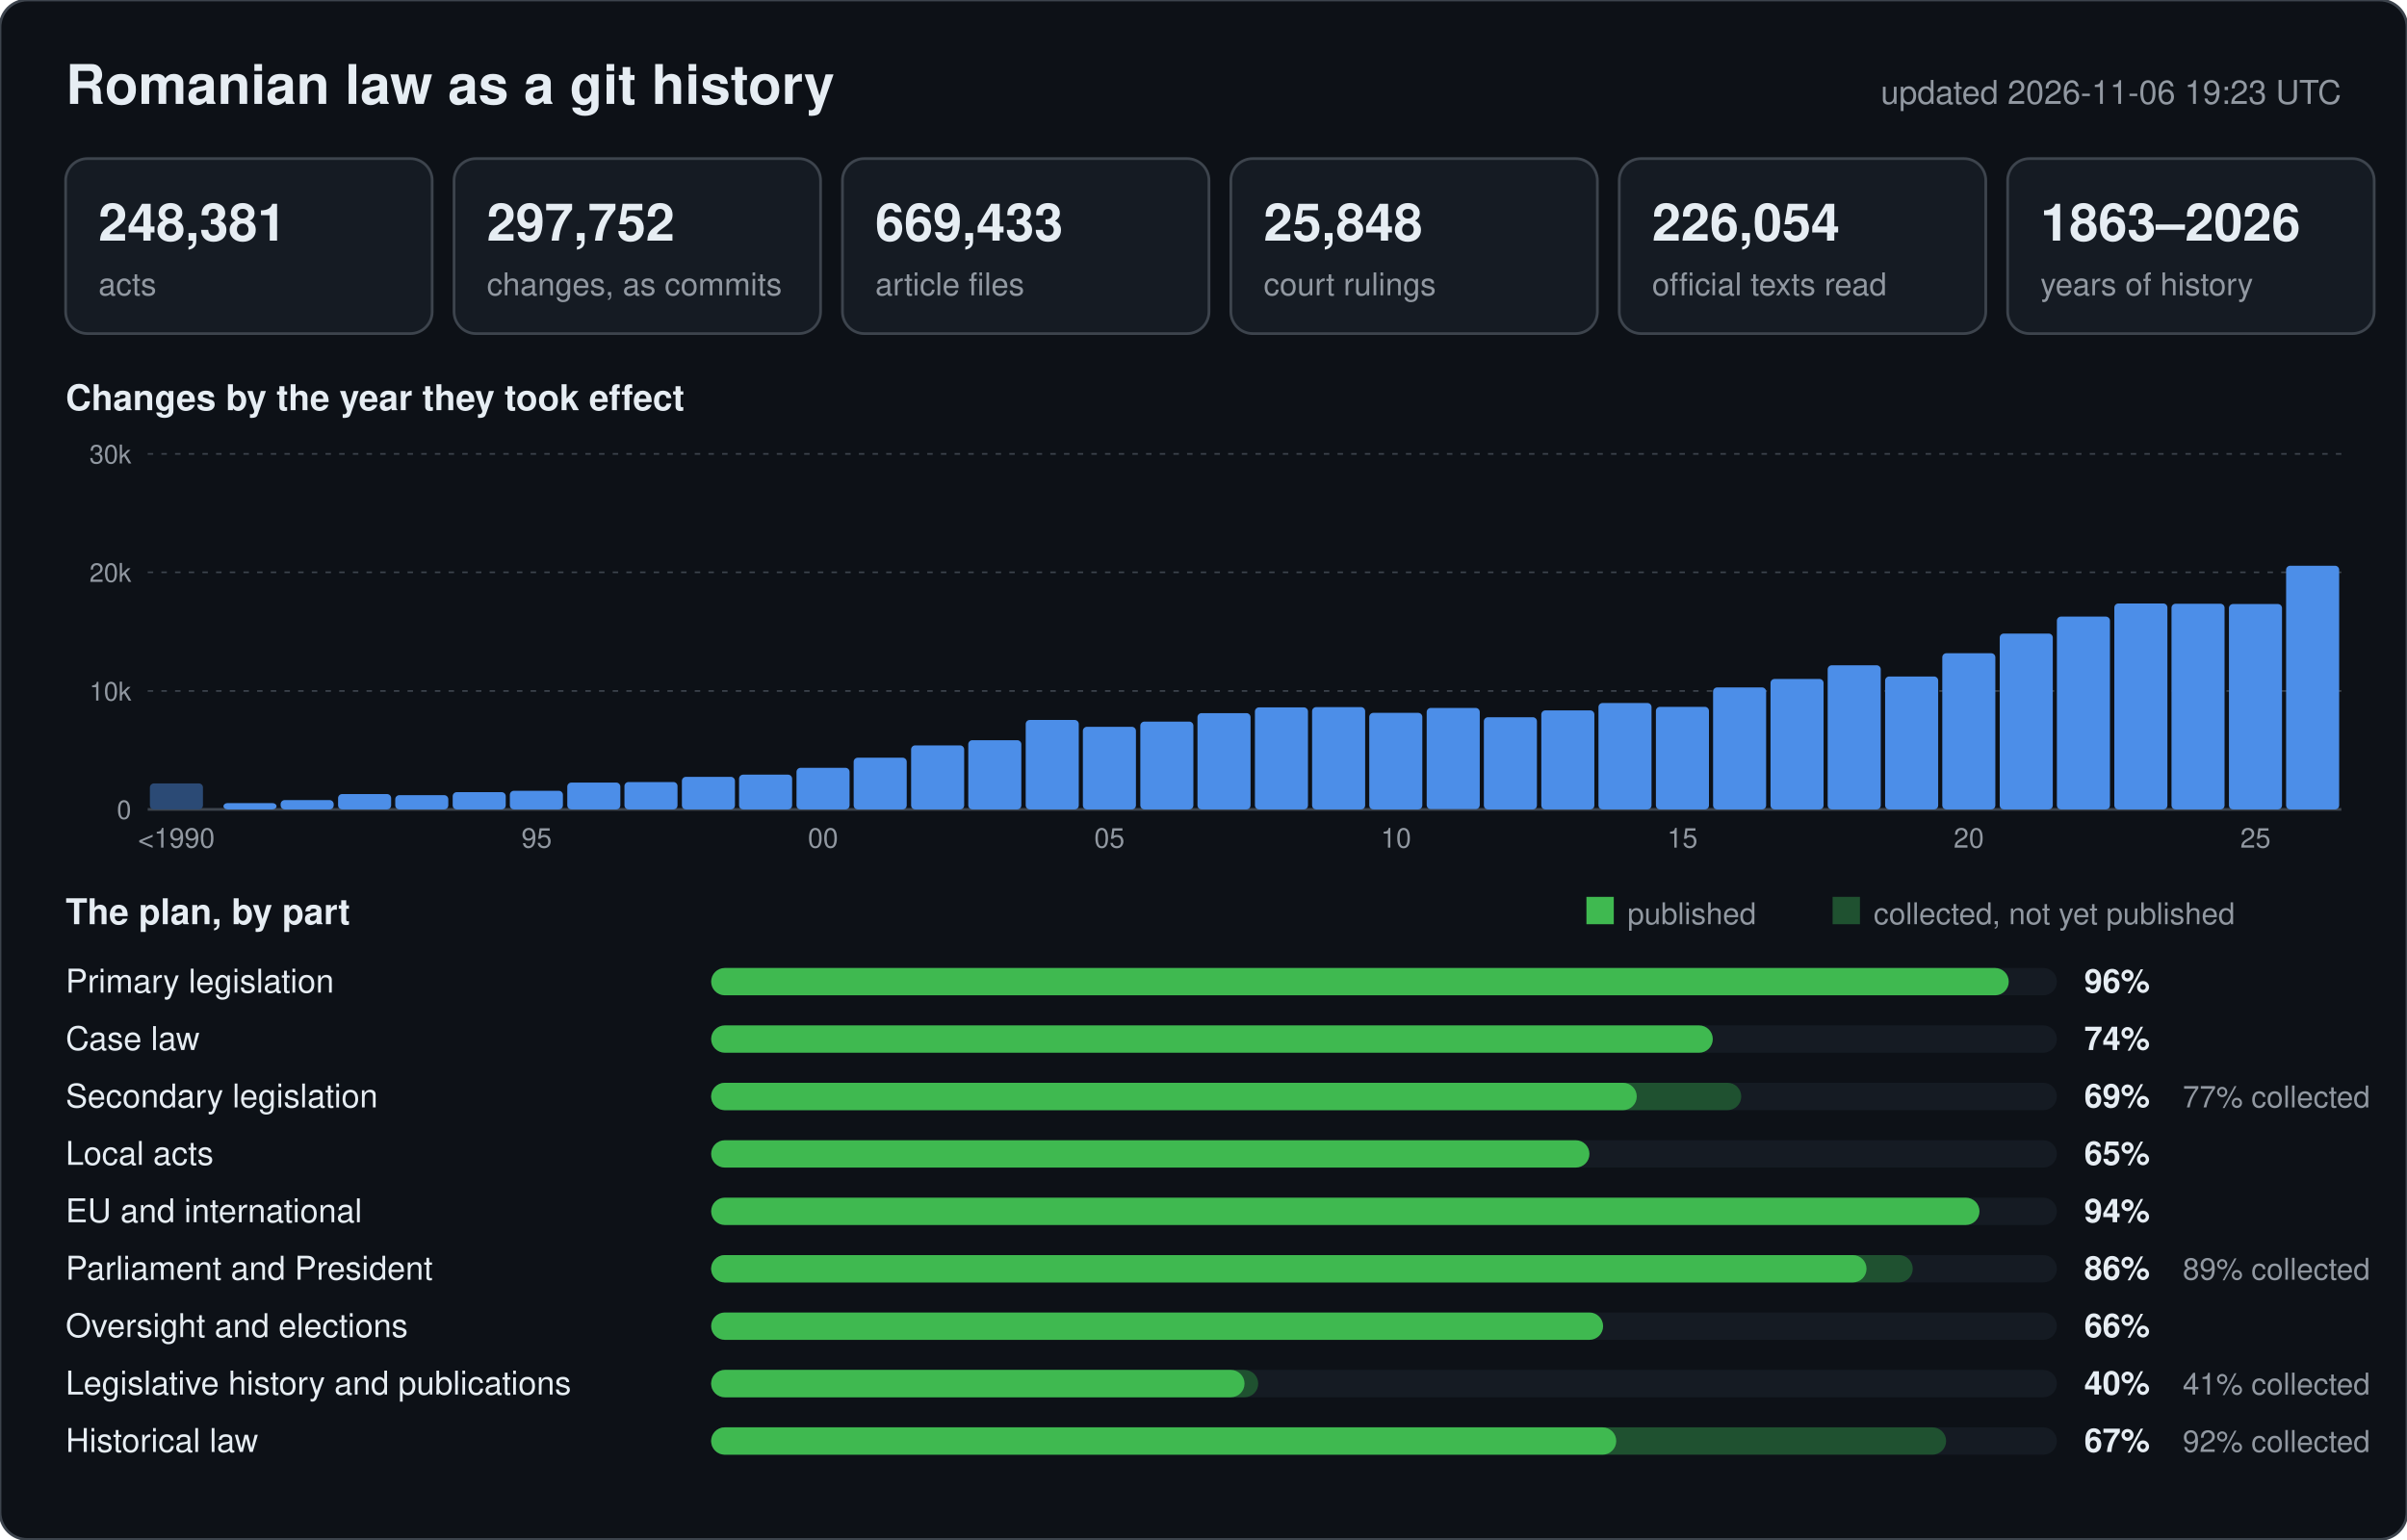
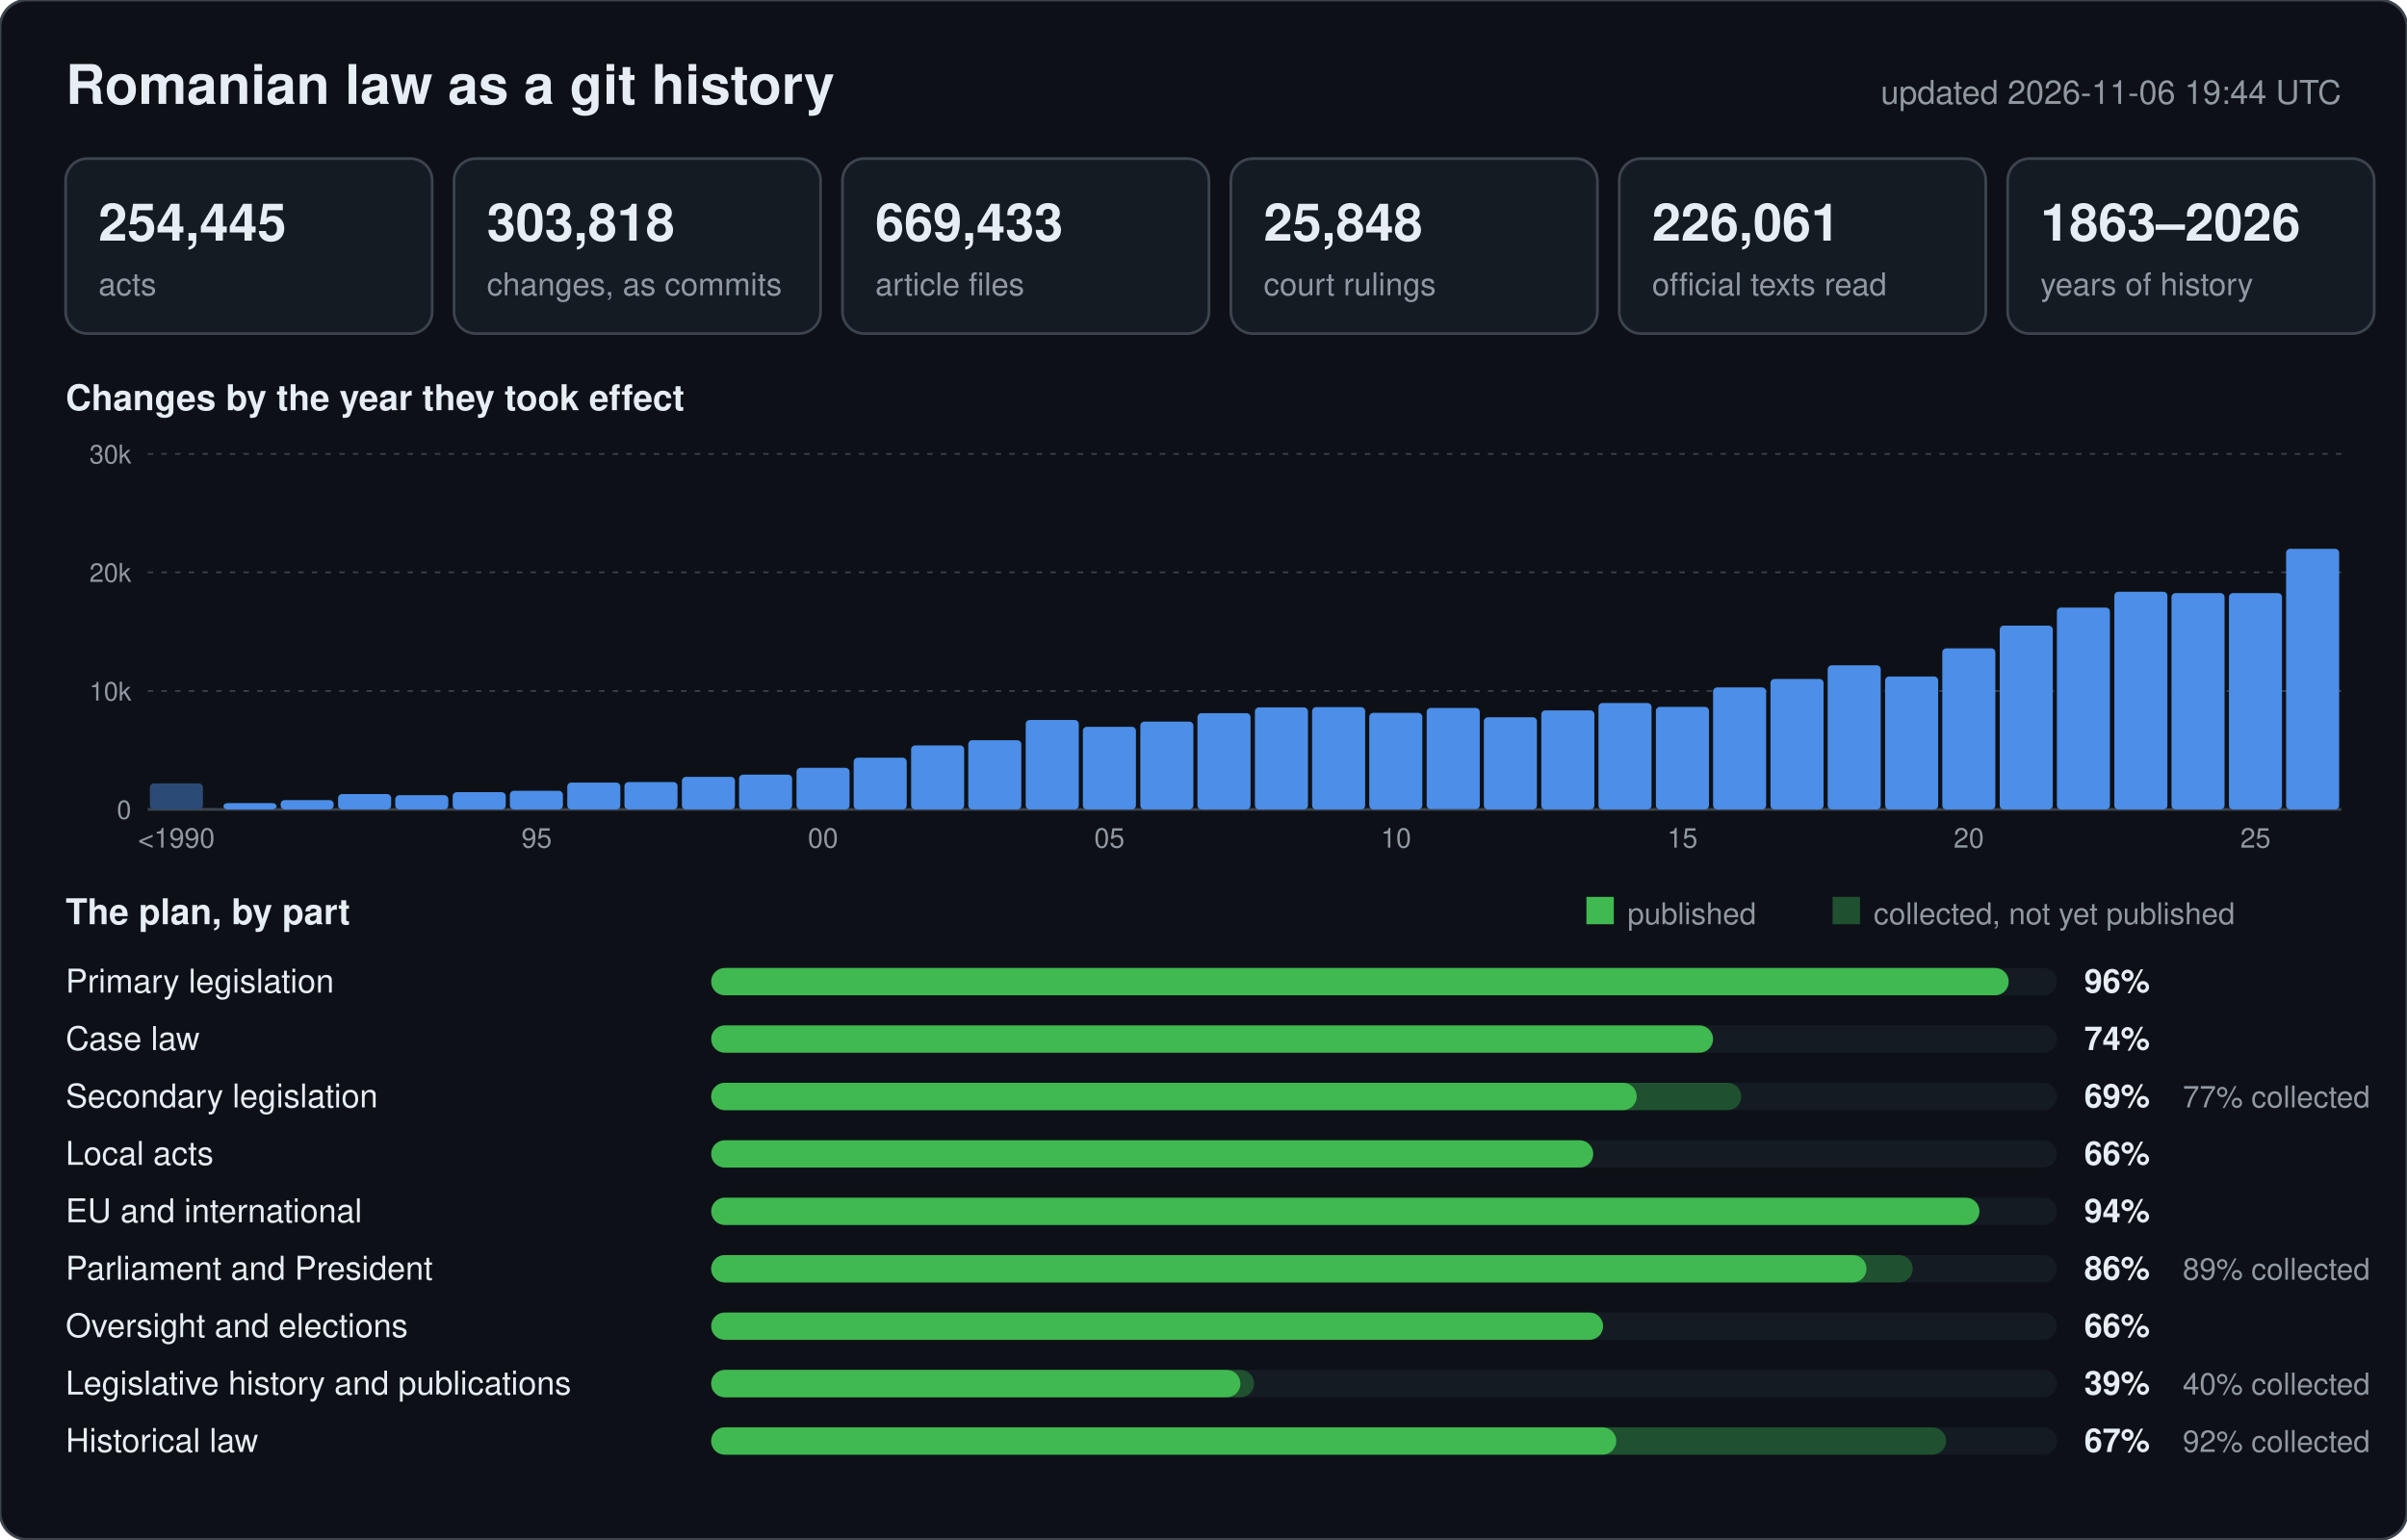
<svg xmlns="http://www.w3.org/2000/svg" width="880" height="563" viewBox="0 0 880 563" font-family="-apple-system,BlinkMacSystemFont,Segoe UI,Helvetica,Arial,sans-serif">
  <rect width="880" height="563" rx="10" fill="#0d1117" stroke="#3d444d" />
  <text x="24" y="38" font-size="20" font-weight="600" fill="#e6edf3">Romanian law as a git history</text>
-   <text x="856" y="38" font-size="12" text-anchor="end" fill="#9198a1">updated 2026-11-06 19:23 UTC</text>
+   <text x="856" y="38" font-size="12" text-anchor="end" fill="#9198a1">updated 2026-11-06 19:44 UTC</text>
  <rect x="24" y="58" width="134" height="64" rx="8" fill="#151b23" stroke="#3d444d" />
-   <text x="36" y="88" font-size="19" font-weight="600" fill="#e6edf3">248,381</text>
+   <text x="36" y="88" font-size="19" font-weight="600" fill="#e6edf3">254,445</text>
  <text x="36" y="108" font-size="11.5" fill="#9198a1">acts</text>
  <rect x="166" y="58" width="134" height="64" rx="8" fill="#151b23" stroke="#3d444d" />
-   <text x="178" y="88" font-size="19" font-weight="600" fill="#e6edf3">297,752</text>
+   <text x="178" y="88" font-size="19" font-weight="600" fill="#e6edf3">303,818</text>
  <text x="178" y="108" font-size="11.5" fill="#9198a1">changes, as commits</text>
  <rect x="308" y="58" width="134" height="64" rx="8" fill="#151b23" stroke="#3d444d" />
  <text x="320" y="88" font-size="19" font-weight="600" fill="#e6edf3">669,433</text>
  <text x="320" y="108" font-size="11.5" fill="#9198a1">article files</text>
  <rect x="450" y="58" width="134" height="64" rx="8" fill="#151b23" stroke="#3d444d" />
  <text x="462" y="88" font-size="19" font-weight="600" fill="#e6edf3">25,848</text>
  <text x="462" y="108" font-size="11.5" fill="#9198a1">court rulings</text>
  <rect x="592" y="58" width="134" height="64" rx="8" fill="#151b23" stroke="#3d444d" />
-   <text x="604" y="88" font-size="19" font-weight="600" fill="#e6edf3">226,054</text>
+   <text x="604" y="88" font-size="19" font-weight="600" fill="#e6edf3">226,061</text>
  <text x="604" y="108" font-size="11.5" fill="#9198a1">official texts read</text>
  <rect x="734" y="58" width="134" height="64" rx="8" fill="#151b23" stroke="#3d444d" />
  <text x="746" y="88" font-size="19" font-weight="600" fill="#e6edf3">1863–2026</text>
  <text x="746" y="108" font-size="11.5" fill="#9198a1">years of history</text>
  <text x="24" y="150" font-size="13" font-weight="600" fill="#e6edf3">Changes by the year they took effect</text>
  <line x1="54" y1="296.0" x2="856" y2="296.0" stroke="#3d444d" stroke-width="1" />
  <text x="48" y="299.5" font-size="9.5" text-anchor="end" fill="#9198a1">0</text>
  <line x1="54" y1="252.7" x2="856" y2="252.7" stroke="#3d444d" stroke-width="0.6" stroke-dasharray="2 3" />
  <text x="48" y="256.2" font-size="9.5" text-anchor="end" fill="#9198a1">10k</text>
  <line x1="54" y1="209.3" x2="856" y2="209.3" stroke="#3d444d" stroke-width="0.6" stroke-dasharray="2 3" />
  <text x="48" y="212.8" font-size="9.5" text-anchor="end" fill="#9198a1">20k</text>
  <line x1="54" y1="166.0" x2="856" y2="166.0" stroke="#3d444d" stroke-width="0.6" stroke-dasharray="2 3" />
  <text x="48" y="169.5" font-size="9.5" text-anchor="end" fill="#9198a1">30k</text>
  <rect x="54.8" y="286.5" width="19.4" height="9.5" rx="1.5" fill="#2b4a75" />
  <text x="64.5" y="310" font-size="10" text-anchor="middle" fill="#9198a1">&lt;1990</text>
  <rect x="81.7" y="293.7" width="19.4" height="2.3" rx="1.5" fill="#4c8ee8" />
  <rect x="102.6" y="292.6" width="19.4" height="3.4" rx="1.5" fill="#4c8ee8" />
  <rect x="123.6" y="290.4" width="19.4" height="5.6" rx="1.5" fill="#4c8ee8" />
  <rect x="144.5" y="290.8" width="19.4" height="5.2" rx="1.5" fill="#4c8ee8" />
  <rect x="165.5" y="289.7" width="19.4" height="6.3" rx="1.5" fill="#4c8ee8" />
  <rect x="186.4" y="289.2" width="19.4" height="6.8" rx="1.5" fill="#4c8ee8" />
  <text x="196.2" y="310" font-size="10" text-anchor="middle" fill="#9198a1">95</text>
  <rect x="207.4" y="286.2" width="19.4" height="9.8" rx="1.5" fill="#4c8ee8" />
  <rect x="228.3" y="286.0" width="19.4" height="10.0" rx="1.5" fill="#4c8ee8" />
  <rect x="249.3" y="284.1" width="19.4" height="11.9" rx="1.5" fill="#4c8ee8" />
  <rect x="270.2" y="283.3" width="19.4" height="12.7" rx="1.5" fill="#4c8ee8" />
  <rect x="291.2" y="280.8" width="19.4" height="15.2" rx="1.5" fill="#4c8ee8" />
  <text x="300.9" y="310" font-size="10" text-anchor="middle" fill="#9198a1">00</text>
  <rect x="312.1" y="277.1" width="19.4" height="18.9" rx="1.5" fill="#4c8ee8" />
  <rect x="333.1" y="272.6" width="19.4" height="23.4" rx="1.5" fill="#4c8ee8" />
  <rect x="354.0" y="270.7" width="19.4" height="25.3" rx="1.5" fill="#4c8ee8" />
  <rect x="375.0" y="263.3" width="19.4" height="32.7" rx="1.5" fill="#4c8ee8" />
  <rect x="395.9" y="265.8" width="19.4" height="30.2" rx="1.5" fill="#4c8ee8" />
  <text x="405.6" y="310" font-size="10" text-anchor="middle" fill="#9198a1">05</text>
  <rect x="416.9" y="263.9" width="19.4" height="32.1" rx="1.5" fill="#4c8ee8" />
  <rect x="437.8" y="260.8" width="19.4" height="35.2" rx="1.5" fill="#4c8ee8" />
  <rect x="458.8" y="258.7" width="19.4" height="37.3" rx="1.5" fill="#4c8ee8" />
  <rect x="479.7" y="258.6" width="19.4" height="37.4" rx="1.5" fill="#4c8ee8" />
  <rect x="500.6" y="260.7" width="19.4" height="35.3" rx="1.5" fill="#4c8ee8" />
  <text x="510.4" y="310" font-size="10" text-anchor="middle" fill="#9198a1">10</text>
  <rect x="521.6" y="258.9" width="19.4" height="37.0" rx="1.5" fill="#4c8ee8" />
  <rect x="542.5" y="262.3" width="19.4" height="33.7" rx="1.5" fill="#4c8ee8" />
  <rect x="563.5" y="259.8" width="19.4" height="36.2" rx="1.5" fill="#4c8ee8" />
  <rect x="584.4" y="257.1" width="19.4" height="38.9" rx="1.5" fill="#4c8ee8" />
  <rect x="605.4" y="258.5" width="19.4" height="37.5" rx="1.5" fill="#4c8ee8" />
  <text x="615.1" y="310" font-size="10" text-anchor="middle" fill="#9198a1">15</text>
  <rect x="626.3" y="251.4" width="19.4" height="44.6" rx="1.5" fill="#4c8ee8" />
  <rect x="647.3" y="248.3" width="19.4" height="47.7" rx="1.5" fill="#4c8ee8" />
  <rect x="668.2" y="243.3" width="19.4" height="52.7" rx="1.5" fill="#4c8ee8" />
  <rect x="689.2" y="247.4" width="19.4" height="48.6" rx="1.5" fill="#4c8ee8" />
-   <rect x="710.1" y="238.9" width="19.4" height="57.1" rx="1.5" fill="#4c8ee8" />
+   <rect x="710.1" y="237.1" width="19.4" height="58.9" rx="1.5" fill="#4c8ee8" />
  <text x="719.8" y="310" font-size="10" text-anchor="middle" fill="#9198a1">20</text>
-   <rect x="731.1" y="231.7" width="19.4" height="64.3" rx="1.5" fill="#4c8ee8" />
-   <rect x="752.0" y="225.5" width="19.4" height="70.5" rx="1.5" fill="#4c8ee8" />
-   <rect x="773.0" y="220.7" width="19.4" height="75.3" rx="1.5" fill="#4c8ee8" />
-   <rect x="793.9" y="220.8" width="19.4" height="75.2" rx="1.5" fill="#4c8ee8" />
-   <rect x="814.9" y="220.9" width="19.4" height="75.1" rx="1.5" fill="#4c8ee8" />
+   <rect x="731.1" y="228.8" width="19.4" height="67.2" rx="1.5" fill="#4c8ee8" />
+   <rect x="752.0" y="222.2" width="19.4" height="73.8" rx="1.5" fill="#4c8ee8" />
+   <rect x="773.0" y="216.4" width="19.4" height="79.6" rx="1.5" fill="#4c8ee8" />
+   <rect x="793.9" y="216.9" width="19.4" height="79.1" rx="1.5" fill="#4c8ee8" />
+   <rect x="814.9" y="216.9" width="19.4" height="79.1" rx="1.5" fill="#4c8ee8" />
  <text x="824.6" y="310" font-size="10" text-anchor="middle" fill="#9198a1">25</text>
-   <rect x="835.8" y="206.9" width="19.4" height="89.1" rx="1.5" fill="#4c8ee8" />
+   <rect x="835.8" y="200.7" width="19.4" height="95.3" rx="1.5" fill="#4c8ee8" />
  <text x="24" y="338" font-size="13" font-weight="600" fill="#e6edf3">The plan, by part</text>
  <rect x="580" y="328" width="10" height="10" fill="#3fb950" />
  <text x="595" y="338" font-size="11" fill="#9198a1">published</text>
  <rect x="670" y="328" width="10" height="10" fill="#1f5130" />
  <text x="685" y="338" font-size="11" fill="#9198a1">collected, not yet published</text>
  <text x="24" y="363" font-size="12" fill="#e6edf3">Primary legislation</text>
  <rect x="260" y="354" width="492" height="10" rx="5" fill="#151b23" />
  <rect x="260" y="354" width="474.4" height="10" rx="5" fill="#3fb950" />
  <text x="762" y="363" font-size="12" font-weight="600" fill="#e6edf3">96%</text>
  <text x="24" y="384" font-size="12" fill="#e6edf3">Case law</text>
  <rect x="260" y="375" width="492" height="10" rx="5" fill="#151b23" />
-   <rect x="260" y="375" width="366.2" height="10" rx="5" fill="#3fb950" />
+   <rect x="260" y="375" width="366.3" height="10" rx="5" fill="#3fb950" />
  <text x="762" y="384" font-size="12" font-weight="600" fill="#e6edf3">74%</text>
  <text x="24" y="405" font-size="12" fill="#e6edf3">Secondary legislation</text>
  <rect x="260" y="396" width="492" height="10" rx="5" fill="#151b23" />
  <rect x="260" y="396" width="376.6" height="10" rx="5" fill="#1f5130" />
  <rect x="260" y="396" width="338.4" height="10" rx="5" fill="#3fb950" />
  <text x="762" y="405" font-size="12" font-weight="600" fill="#e6edf3">69%</text>
  <text x="798" y="405" font-size="11" fill="#9198a1">77% collected</text>
  <text x="24" y="426" font-size="12" fill="#e6edf3">Local acts</text>
  <rect x="260" y="417" width="492" height="10" rx="5" fill="#151b23" />
-   <rect x="260" y="417" width="321.1" height="10" rx="5" fill="#3fb950" />
-   <text x="762" y="426" font-size="12" font-weight="600" fill="#e6edf3">65%</text>
+   <rect x="260" y="417" width="322.5" height="10" rx="5" fill="#3fb950" />
+   <text x="762" y="426" font-size="12" font-weight="600" fill="#e6edf3">66%</text>
  <text x="24" y="447" font-size="12" fill="#e6edf3">EU and international</text>
  <rect x="260" y="438" width="492" height="10" rx="5" fill="#151b23" />
  <rect x="260" y="438" width="463.7" height="10" rx="5" fill="#3fb950" />
  <text x="762" y="447" font-size="12" font-weight="600" fill="#e6edf3">94%</text>
  <text x="24" y="468" font-size="12" fill="#e6edf3">Parliament and President</text>
  <rect x="260" y="459" width="492" height="10" rx="5" fill="#151b23" />
  <rect x="260" y="459" width="439.3" height="10" rx="5" fill="#1f5130" />
  <rect x="260" y="459" width="422.4" height="10" rx="5" fill="#3fb950" />
  <text x="762" y="468" font-size="12" font-weight="600" fill="#e6edf3">86%</text>
  <text x="798" y="468" font-size="11" fill="#9198a1">89% collected</text>
  <text x="24" y="489" font-size="12" fill="#e6edf3">Oversight and elections</text>
  <rect x="260" y="480" width="492" height="10" rx="5" fill="#151b23" />
  <rect x="260" y="480" width="326.1" height="10" rx="5" fill="#3fb950" />
  <text x="762" y="489" font-size="12" font-weight="600" fill="#e6edf3">66%</text>
  <text x="24" y="510" font-size="12" fill="#e6edf3">Legislative history and publications</text>
  <rect x="260" y="501" width="492" height="10" rx="5" fill="#151b23" />
-   <rect x="260" y="501" width="200.0" height="10" rx="5" fill="#1f5130" />
-   <rect x="260" y="501" width="195.0" height="10" rx="5" fill="#3fb950" />
-   <text x="762" y="510" font-size="12" font-weight="600" fill="#e6edf3">40%</text>
-   <text x="798" y="510" font-size="11" fill="#9198a1">41% collected</text>
+   <rect x="260" y="501" width="198.5" height="10" rx="5" fill="#1f5130" />
+   <rect x="260" y="501" width="193.5" height="10" rx="5" fill="#3fb950" />
+   <text x="762" y="510" font-size="12" font-weight="600" fill="#e6edf3">39%</text>
+   <text x="798" y="510" font-size="11" fill="#9198a1">40% collected</text>
  <text x="24" y="531" font-size="12" fill="#e6edf3">Historical law</text>
  <rect x="260" y="522" width="492" height="10" rx="5" fill="#151b23" />
  <rect x="260" y="522" width="451.5" height="10" rx="5" fill="#1f5130" />
  <rect x="260" y="522" width="330.9" height="10" rx="5" fill="#3fb950" />
  <text x="762" y="531" font-size="12" font-weight="600" fill="#e6edf3">67%</text>
  <text x="798" y="531" font-size="11" fill="#9198a1">92% collected</text>
</svg>
